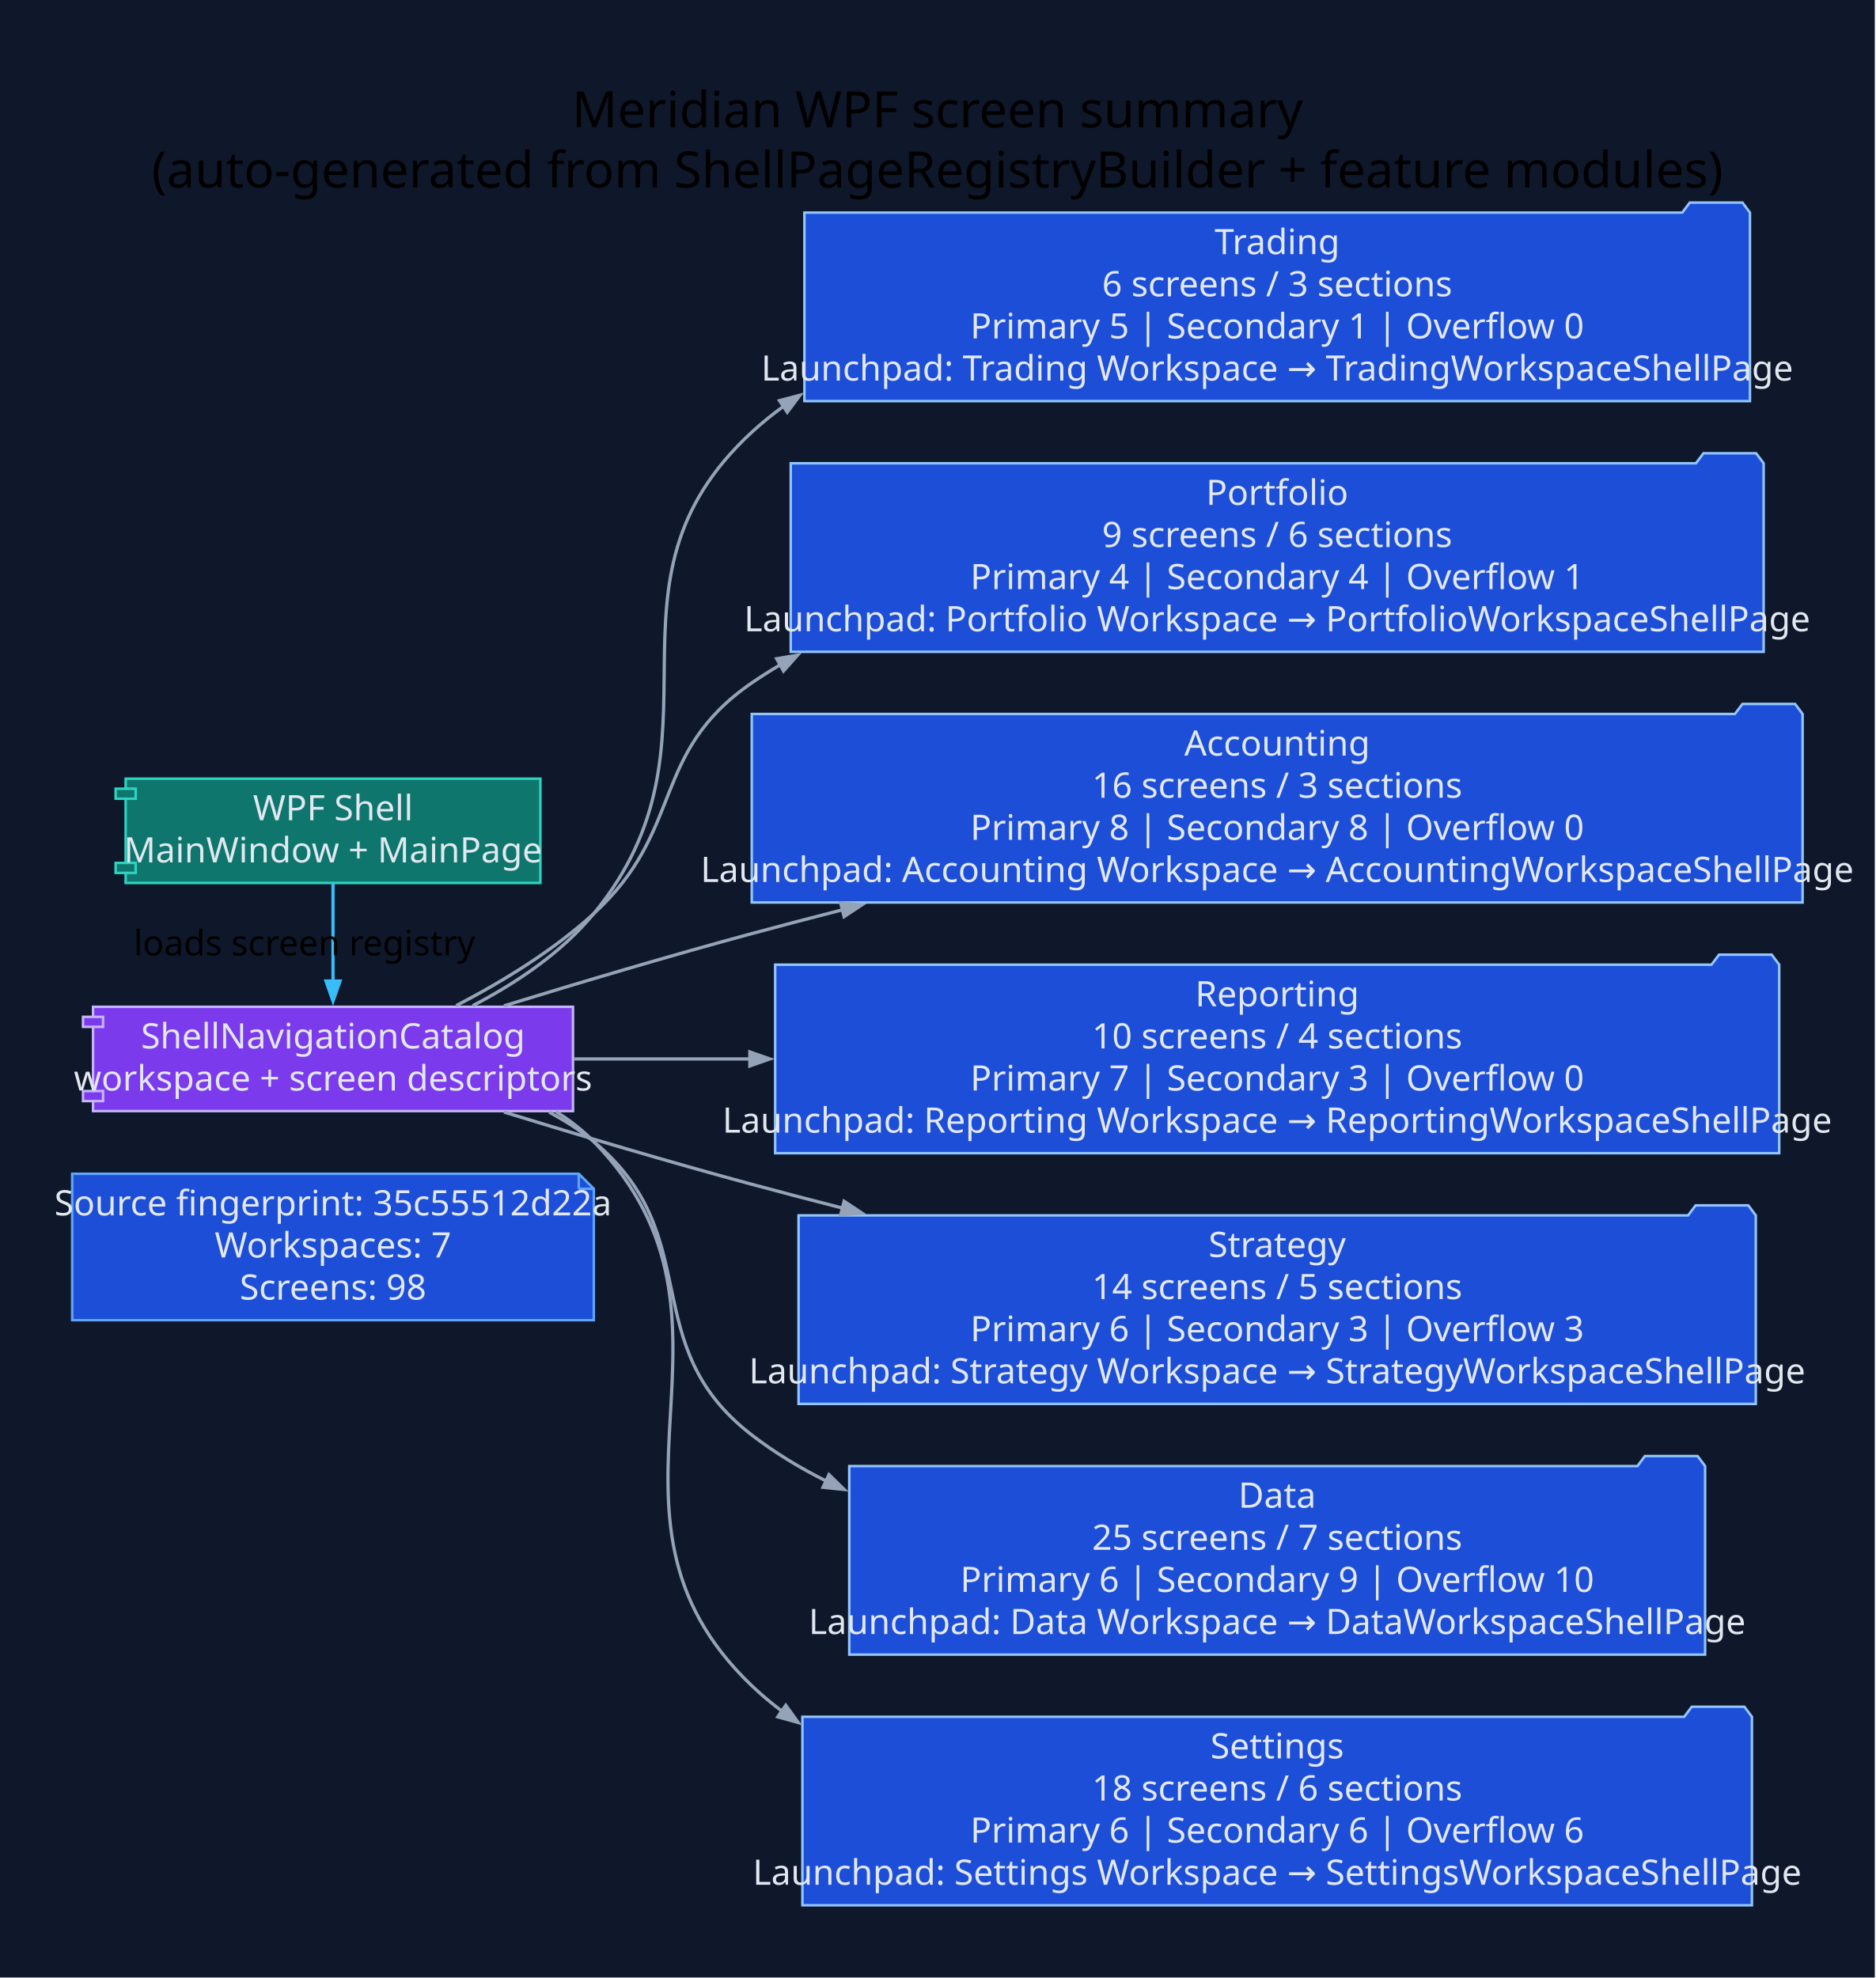
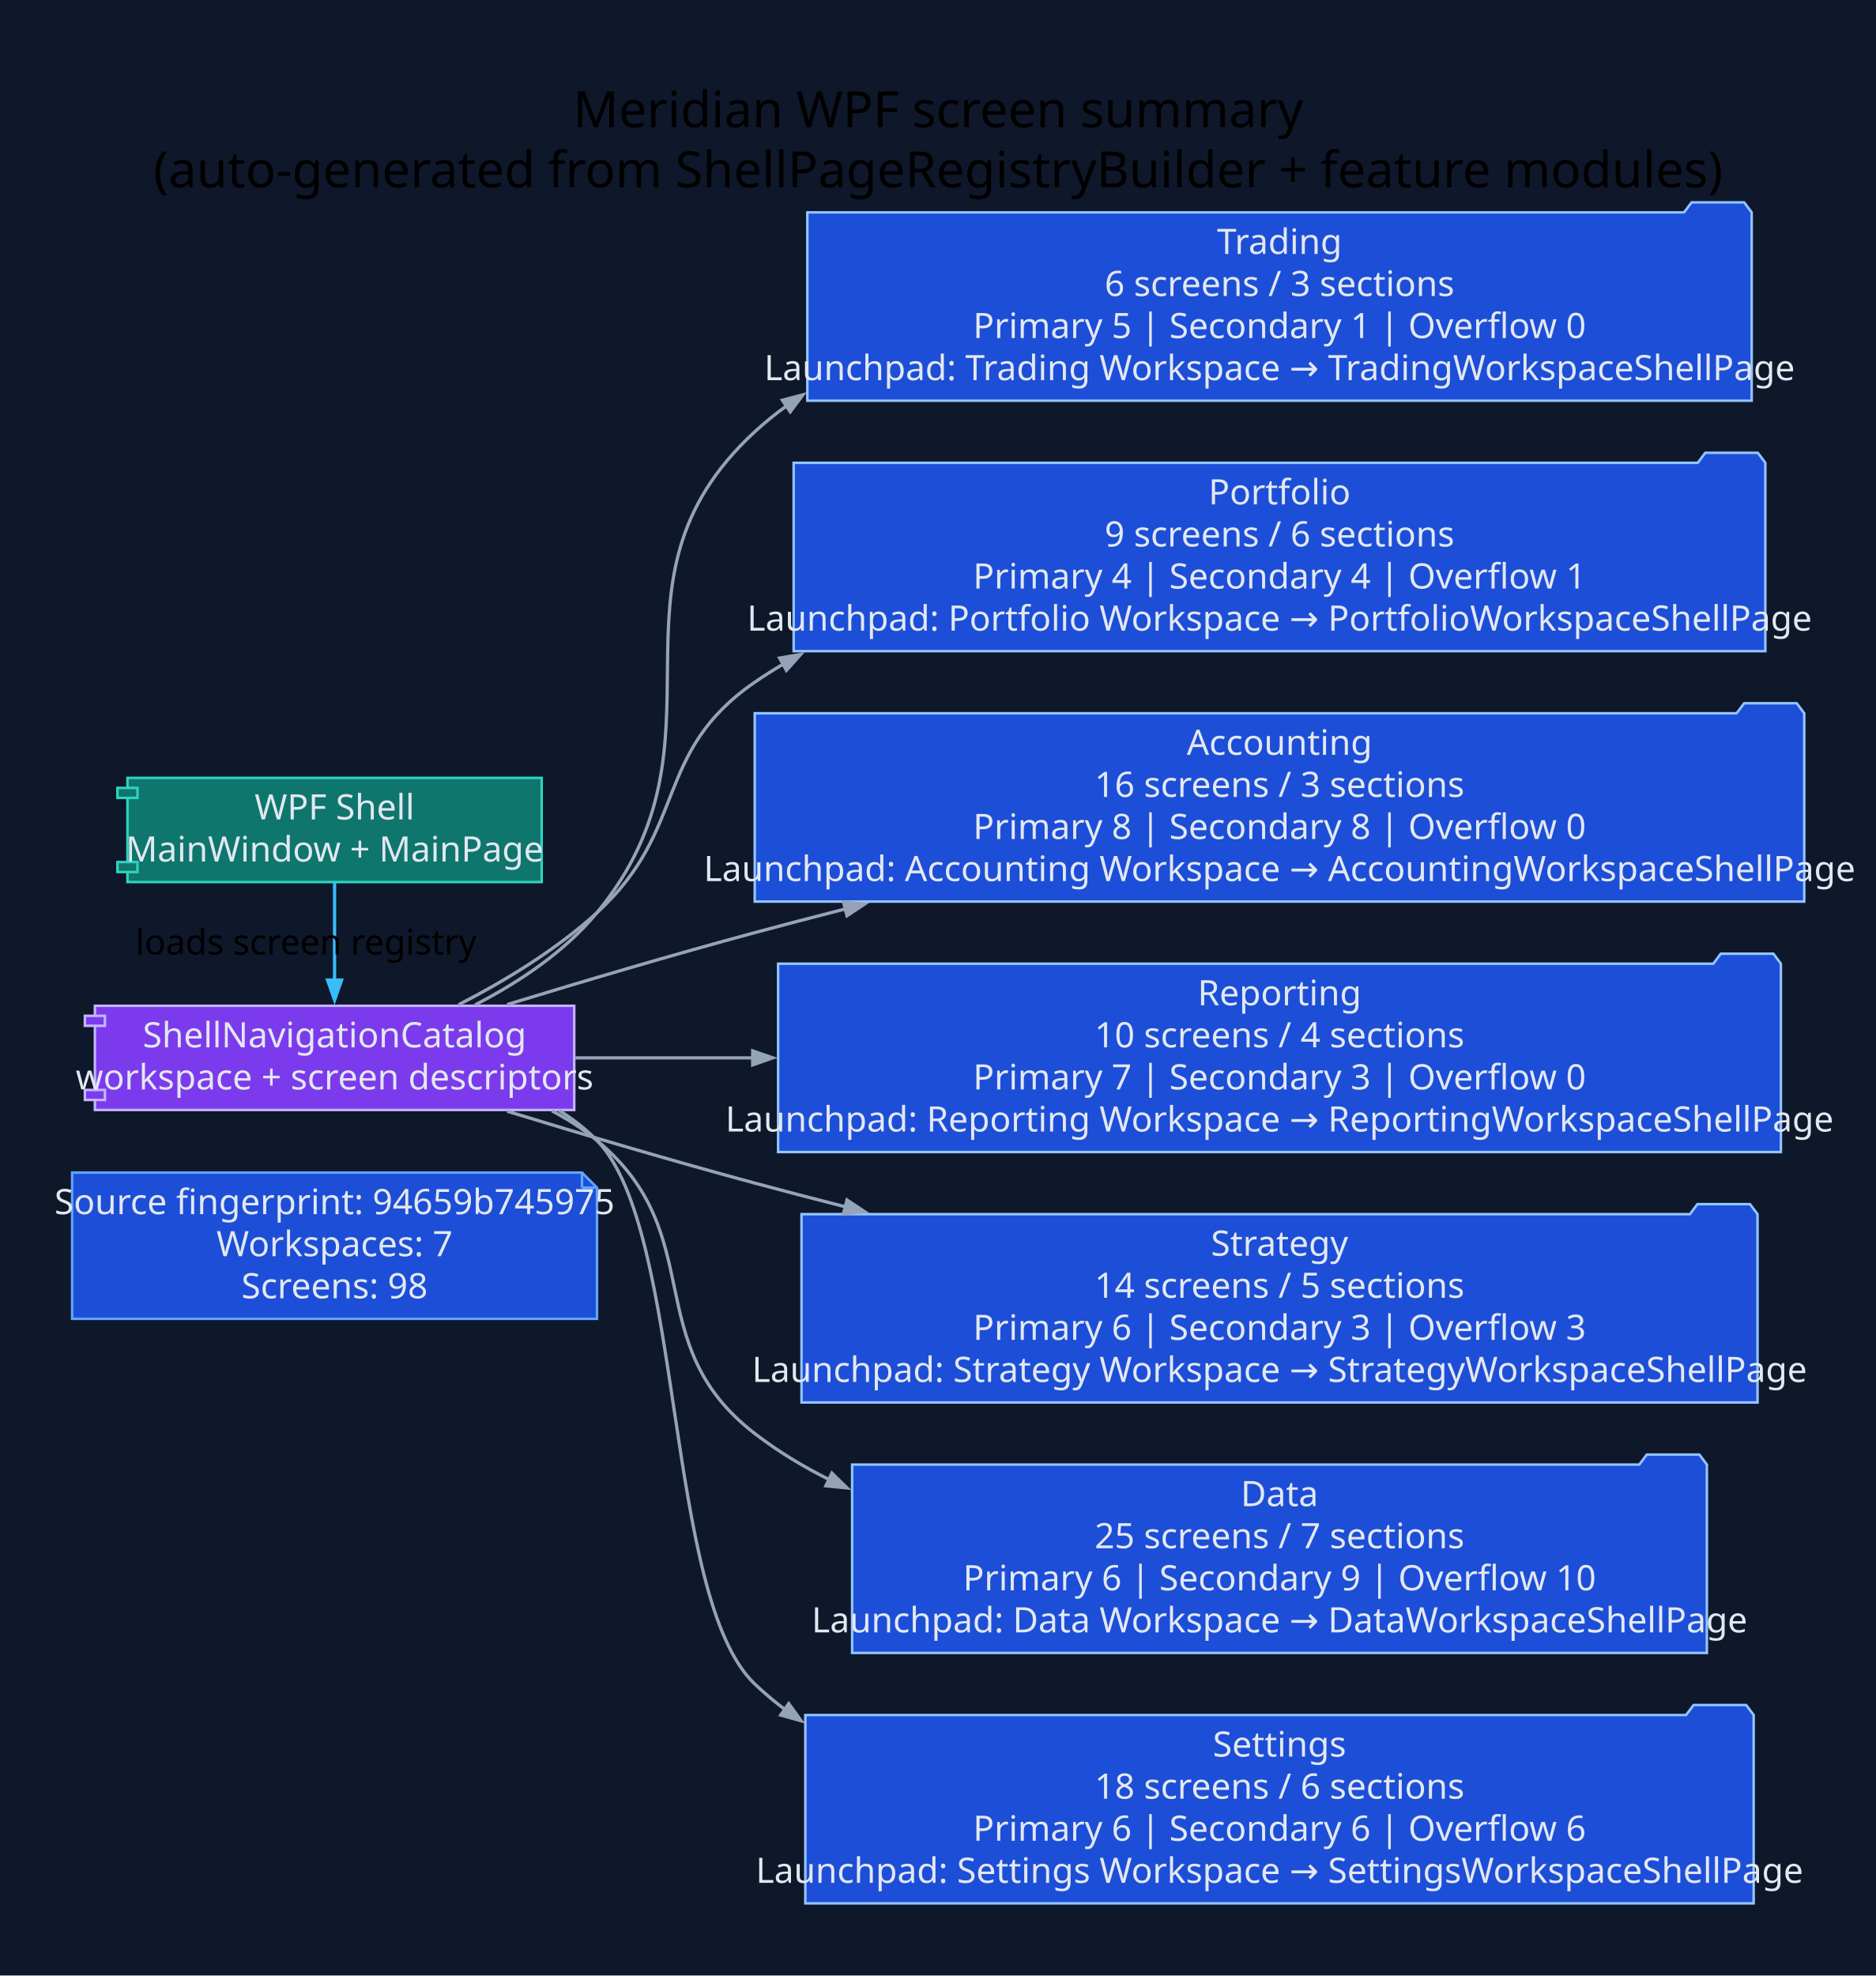
- <svg xmlns="http://www.w3.org/2000/svg" width="748pt" height="789pt" viewBox="0.00 0.00 748.00 789.00">
+ <svg xmlns="http://www.w3.org/2000/svg" width="749pt" height="789pt" viewBox="0.00 0.00 749.00 789.00">
  <g id="graph0" class="graph" transform="scale(1 1) rotate(0) translate(28.8 760)">
-     <polygon fill="#0f172a" stroke="none" points="-28.8,28.8 -28.8,-760 719.01,-760 719.01,28.8 -28.8,28.8" />
-     <text xml:space="preserve" text-anchor="middle" x="345.1" y="-709.2" font-family="Segoe UI" font-size="20.00">Meridian WPF screen summary</text>
-     <text xml:space="preserve" text-anchor="middle" x="345.1" y="-685.2" font-family="Segoe UI" font-size="20.00">(auto-generated from ShellPageRegistryBuilder + feature modules)</text>
+     <polygon fill="#0f172a" stroke="none" points="-28.8,28.8 -28.8,-760 720.58,-760 720.58,28.8 -28.8,28.8" />
+     <text xml:space="preserve" text-anchor="middle" x="345.89" y="-709.2" font-family="Segoe UI" font-size="20.00">Meridian WPF screen summary</text>
+     <text xml:space="preserve" text-anchor="middle" x="345.89" y="-685.2" font-family="Segoe UI" font-size="20.00">(auto-generated from ShellPageRegistryBuilder + feature modules)</text>
    <g id="node1" class="node">
-       <polygon fill="#1d4ed8" stroke="#60a5fa" points="202.06,-291.8 0,-291.8 0,-233.4 208.06,-233.4 208.06,-285.8 202.06,-291.8" />
-       <polyline fill="none" stroke="#60a5fa" points="202.06,-291.8 202.06,-285.8" />
-       <polyline fill="none" stroke="#60a5fa" points="208.06,-285.8 202.06,-285.8" />
-       <text xml:space="preserve" text-anchor="middle" x="104.03" y="-275.2" font-family="Segoe UI" font-size="14.00" fill="#e2e8f0">Source fingerprint: 35c55512d22a</text>
-       <text xml:space="preserve" text-anchor="middle" x="104.03" y="-258.4" font-family="Segoe UI" font-size="14.00" fill="#e2e8f0">Workspaces: 7</text>
-       <text xml:space="preserve" text-anchor="middle" x="104.03" y="-241.6" font-family="Segoe UI" font-size="14.00" fill="#e2e8f0">Screens: 98</text>
+       <polygon fill="#1d4ed8" stroke="#60a5fa" points="203.63,-291.8 0,-291.8 0,-233.4 209.63,-233.4 209.63,-285.8 203.63,-291.8" />
+       <polyline fill="none" stroke="#60a5fa" points="203.63,-291.8 203.63,-285.8" />
+       <polyline fill="none" stroke="#60a5fa" points="209.63,-285.8 203.63,-285.8" />
+       <text xml:space="preserve" text-anchor="middle" x="104.82" y="-275.2" font-family="Segoe UI" font-size="14.00" fill="#e2e8f0">Source fingerprint: 94659b745975</text>
+       <text xml:space="preserve" text-anchor="middle" x="104.82" y="-258.4" font-family="Segoe UI" font-size="14.00" fill="#e2e8f0">Workspaces: 7</text>
+       <text xml:space="preserve" text-anchor="middle" x="104.82" y="-241.6" font-family="Segoe UI" font-size="14.00" fill="#e2e8f0">Screens: 98</text>
    </g>
    <g id="node2" class="node">
-       <polygon fill="#0f766e" stroke="#2dd4bf" points="186.74,-449.4 21.32,-449.4 21.32,-445.4 17.32,-445.4 17.32,-441.4 21.32,-441.4 21.32,-415.8 17.32,-415.8 17.32,-411.8 21.32,-411.8 21.32,-407.8 186.74,-407.8 186.74,-449.4" />
-       <polyline fill="none" stroke="#2dd4bf" points="21.32,-445.4 25.32,-445.4 25.32,-441.4 21.32,-441.4" />
-       <polyline fill="none" stroke="#2dd4bf" points="21.32,-415.8 25.32,-415.8 25.32,-411.8 21.32,-411.8" />
-       <text xml:space="preserve" text-anchor="middle" x="104.03" y="-432.8" font-family="Segoe UI" font-size="14.00" fill="#e2e8f0">WPF Shell</text>
-       <text xml:space="preserve" text-anchor="middle" x="104.03" y="-416" font-family="Segoe UI" font-size="14.00" fill="#e2e8f0">MainWindow + MainPage</text>
+       <polygon fill="#0f766e" stroke="#2dd4bf" points="187.53,-449.4 22.1,-449.4 22.1,-445.4 18.1,-445.4 18.1,-441.4 22.1,-441.4 22.1,-415.8 18.1,-415.8 18.1,-411.8 22.1,-411.8 22.1,-407.8 187.53,-407.8 187.53,-449.4" />
+       <polyline fill="none" stroke="#2dd4bf" points="22.1,-445.4 26.1,-445.4 26.1,-441.4 22.1,-441.4" />
+       <polyline fill="none" stroke="#2dd4bf" points="22.1,-415.8 26.1,-415.8 26.1,-411.8 22.1,-411.8" />
+       <text xml:space="preserve" text-anchor="middle" x="104.82" y="-432.8" font-family="Segoe UI" font-size="14.00" fill="#e2e8f0">WPF Shell</text>
+       <text xml:space="preserve" text-anchor="middle" x="104.82" y="-416" font-family="Segoe UI" font-size="14.00" fill="#e2e8f0">MainWindow + MainPage</text>
    </g>
    <g id="node3" class="node">
-       <polygon fill="#7c3aed" stroke="#c4b5fd" points="199.75,-358.4 8.31,-358.4 8.31,-354.4 4.31,-354.4 4.31,-350.4 8.31,-350.4 8.31,-324.8 4.31,-324.8 4.31,-320.8 8.31,-320.8 8.31,-316.8 199.75,-316.8 199.75,-358.4" />
-       <polyline fill="none" stroke="#c4b5fd" points="8.31,-354.4 12.31,-354.4 12.31,-350.4 8.31,-350.4" />
-       <polyline fill="none" stroke="#c4b5fd" points="8.31,-324.8 12.31,-324.8 12.31,-320.8 8.31,-320.8" />
-       <text xml:space="preserve" text-anchor="middle" x="104.03" y="-341.8" font-family="Segoe UI" font-size="14.00" fill="#e2e8f0">ShellNavigationCatalog</text>
-       <text xml:space="preserve" text-anchor="middle" x="104.03" y="-325" font-family="Segoe UI" font-size="14.00" fill="#e2e8f0">workspace + screen descriptors</text>
+       <polygon fill="#7c3aed" stroke="#c4b5fd" points="200.54,-358.4 9.1,-358.4 9.1,-354.4 5.1,-354.4 5.1,-350.4 9.1,-350.4 9.1,-324.8 5.1,-324.8 5.1,-320.8 9.1,-320.8 9.1,-316.8 200.54,-316.8 200.54,-358.4" />
+       <polyline fill="none" stroke="#c4b5fd" points="9.1,-354.4 13.1,-354.4 13.1,-350.4 9.1,-350.4" />
+       <polyline fill="none" stroke="#c4b5fd" points="9.1,-324.8 13.1,-324.8 13.1,-320.8 9.1,-320.8" />
+       <text xml:space="preserve" text-anchor="middle" x="104.82" y="-341.8" font-family="Segoe UI" font-size="14.00" fill="#e2e8f0">ShellNavigationCatalog</text>
+       <text xml:space="preserve" text-anchor="middle" x="104.82" y="-325" font-family="Segoe UI" font-size="14.00" fill="#e2e8f0">workspace + screen descriptors</text>
    </g>
    <g id="edge1" class="edge">
-       <path fill="none" stroke="#38bdf8" stroke-width="1.3" d="M104.03,-407.61C104.03,-396.03 104.03,-381.43 104.03,-368.56" />
-       <polygon fill="#38bdf8" stroke="#38bdf8" stroke-width="1.3" points="106.83,-368.67 104.03,-360.67 101.23,-368.67 106.83,-368.67" />
-       <text xml:space="preserve" text-anchor="middle" x="92.63" y="-378.9" font-family="Segoe UI" font-size="14.00">loads screen registry</text>
+       <path fill="none" stroke="#38bdf8" stroke-width="1.3" d="M104.82,-407.61C104.82,-396.03 104.82,-381.43 104.82,-368.56" />
+       <polygon fill="#38bdf8" stroke="#38bdf8" stroke-width="1.3" points="107.62,-368.67 104.82,-360.67 102.02,-368.67 107.62,-368.67" />
+       <text xml:space="preserve" text-anchor="middle" x="93.42" y="-378.9" font-family="Segoe UI" font-size="14.00">loads screen registry</text>
    </g>
    <g id="node4" class="node">
-       <polygon fill="#1d4ed8" stroke="#93c5fd" points="669.21,-675.2 666.21,-679.2 645.21,-679.2 642.21,-675.2 292.06,-675.2 292.06,-600 669.21,-600 669.21,-675.2" />
-       <text xml:space="preserve" text-anchor="middle" x="480.63" y="-658.6" font-family="Segoe UI" font-size="14.00" fill="#e2e8f0">Trading</text>
-       <text xml:space="preserve" text-anchor="middle" x="480.63" y="-641.8" font-family="Segoe UI" font-size="14.00" fill="#e2e8f0">6 screens / 3 sections</text>
-       <text xml:space="preserve" text-anchor="middle" x="480.63" y="-625" font-family="Segoe UI" font-size="14.00" fill="#e2e8f0">Primary 5 | Secondary 1 | Overflow 0</text>
-       <text xml:space="preserve" text-anchor="middle" x="480.63" y="-608.2" font-family="Segoe UI" font-size="14.00" fill="#e2e8f0">Launchpad: Trading Workspace → TradingWorkspaceShellPage</text>
+       <polygon fill="#1d4ed8" stroke="#93c5fd" points="670.78,-675.2 667.78,-679.2 646.78,-679.2 643.78,-675.2 293.63,-675.2 293.63,-600 670.78,-600 670.78,-675.2" />
+       <text xml:space="preserve" text-anchor="middle" x="482.21" y="-658.6" font-family="Segoe UI" font-size="14.00" fill="#e2e8f0">Trading</text>
+       <text xml:space="preserve" text-anchor="middle" x="482.21" y="-641.8" font-family="Segoe UI" font-size="14.00" fill="#e2e8f0">6 screens / 3 sections</text>
+       <text xml:space="preserve" text-anchor="middle" x="482.21" y="-625" font-family="Segoe UI" font-size="14.00" fill="#e2e8f0">Primary 5 | Secondary 1 | Overflow 0</text>
+       <text xml:space="preserve" text-anchor="middle" x="482.21" y="-608.2" font-family="Segoe UI" font-size="14.00" fill="#e2e8f0">Launchpad: Trading Workspace → TradingWorkspaceShellPage</text>
    </g>
    <g id="edge2" class="edge">
-       <path fill="none" stroke="#94a3b8" stroke-width="1.3" d="M159.74,-358.84C177.2,-367.91 195.3,-380.05 208.06,-395.6 265.06,-465 205.01,-526.74 271.06,-587.6 275.08,-591.31 279.33,-594.75 283.76,-597.95" />
-       <polygon fill="#94a3b8" stroke="#94a3b8" stroke-width="1.3" points="282.11,-600.21 290.3,-602.36 285.23,-595.57 282.11,-600.21" />
+       <path fill="none" stroke="#94a3b8" stroke-width="1.3" d="M160.94,-358.76C178.54,-367.83 196.77,-379.98 209.63,-395.6 266.75,-464.91 206.59,-526.74 272.63,-587.6 276.66,-591.31 280.9,-594.75 285.34,-597.95" />
+       <polygon fill="#94a3b8" stroke="#94a3b8" stroke-width="1.3" points="283.68,-600.21 291.88,-602.36 286.81,-595.57 283.68,-600.21" />
    </g>
    <g id="node5" class="node">
-       <polygon fill="#1d4ed8" stroke="#93c5fd" points="674.67,-575.2 671.67,-579.2 650.67,-579.2 647.67,-575.2 286.6,-575.2 286.6,-500 674.67,-500 674.67,-575.2" />
-       <text xml:space="preserve" text-anchor="middle" x="480.63" y="-558.6" font-family="Segoe UI" font-size="14.00" fill="#e2e8f0">Portfolio</text>
-       <text xml:space="preserve" text-anchor="middle" x="480.63" y="-541.8" font-family="Segoe UI" font-size="14.00" fill="#e2e8f0">9 screens / 6 sections</text>
-       <text xml:space="preserve" text-anchor="middle" x="480.63" y="-525" font-family="Segoe UI" font-size="14.00" fill="#e2e8f0">Primary 4 | Secondary 4 | Overflow 1</text>
-       <text xml:space="preserve" text-anchor="middle" x="480.63" y="-508.2" font-family="Segoe UI" font-size="14.00" fill="#e2e8f0">Launchpad: Portfolio Workspace → PortfolioWorkspaceShellPage</text>
+       <polygon fill="#1d4ed8" stroke="#93c5fd" points="676.24,-575.2 673.24,-579.2 652.24,-579.2 649.24,-575.2 288.17,-575.2 288.17,-500 676.24,-500 676.24,-575.2" />
+       <text xml:space="preserve" text-anchor="middle" x="482.21" y="-558.6" font-family="Segoe UI" font-size="14.00" fill="#e2e8f0">Portfolio</text>
+       <text xml:space="preserve" text-anchor="middle" x="482.21" y="-541.8" font-family="Segoe UI" font-size="14.00" fill="#e2e8f0">9 screens / 6 sections</text>
+       <text xml:space="preserve" text-anchor="middle" x="482.21" y="-525" font-family="Segoe UI" font-size="14.00" fill="#e2e8f0">Primary 4 | Secondary 4 | Overflow 1</text>
+       <text xml:space="preserve" text-anchor="middle" x="482.21" y="-508.2" font-family="Segoe UI" font-size="14.00" fill="#e2e8f0">Launchpad: Portfolio Workspace → PortfolioWorkspaceShellPage</text>
    </g>
    <g id="edge3" class="edge">
-       <path fill="none" stroke="#94a3b8" stroke-width="1.3" d="M153.17,-358.87C171.59,-368.43 192.02,-380.9 208.06,-395.6 244.61,-429.07 230.24,-459.5 271.06,-487.6 274.74,-490.13 278.53,-492.54 282.42,-494.82" />
-       <polygon fill="#94a3b8" stroke="#94a3b8" stroke-width="1.3" points="281,-497.24 289.36,-498.67 283.72,-492.34 281,-497.24" />
+       <path fill="none" stroke="#94a3b8" stroke-width="1.3" d="M154.33,-358.81C172.9,-368.36 193.47,-380.84 209.63,-395.6 246.23,-429.01 231.81,-459.5 272.63,-487.6 276.31,-490.13 280.11,-492.54 283.99,-494.82" />
+       <polygon fill="#94a3b8" stroke="#94a3b8" stroke-width="1.3" points="282.57,-497.24 290.93,-498.67 285.29,-492.34 282.57,-497.24" />
    </g>
    <g id="node6" class="node">
-       <polygon fill="#1d4ed8" stroke="#93c5fd" points="690.21,-475.2 687.21,-479.2 666.21,-479.2 663.21,-475.2 271.06,-475.2 271.06,-400 690.21,-400 690.21,-475.2" />
-       <text xml:space="preserve" text-anchor="middle" x="480.63" y="-458.6" font-family="Segoe UI" font-size="14.00" fill="#e2e8f0">Accounting</text>
-       <text xml:space="preserve" text-anchor="middle" x="480.63" y="-441.8" font-family="Segoe UI" font-size="14.00" fill="#e2e8f0">16 screens / 3 sections</text>
-       <text xml:space="preserve" text-anchor="middle" x="480.63" y="-425" font-family="Segoe UI" font-size="14.00" fill="#e2e8f0">Primary 8 | Secondary 8 | Overflow 0</text>
-       <text xml:space="preserve" text-anchor="middle" x="480.63" y="-408.2" font-family="Segoe UI" font-size="14.00" fill="#e2e8f0">Launchpad: Accounting Workspace → AccountingWorkspaceShellPage</text>
+       <polygon fill="#1d4ed8" stroke="#93c5fd" points="691.78,-475.2 688.78,-479.2 667.78,-479.2 664.78,-475.2 272.63,-475.2 272.63,-400 691.78,-400 691.78,-475.2" />
+       <text xml:space="preserve" text-anchor="middle" x="482.21" y="-458.6" font-family="Segoe UI" font-size="14.00" fill="#e2e8f0">Accounting</text>
+       <text xml:space="preserve" text-anchor="middle" x="482.21" y="-441.8" font-family="Segoe UI" font-size="14.00" fill="#e2e8f0">16 screens / 3 sections</text>
+       <text xml:space="preserve" text-anchor="middle" x="482.21" y="-425" font-family="Segoe UI" font-size="14.00" fill="#e2e8f0">Primary 8 | Secondary 8 | Overflow 0</text>
+       <text xml:space="preserve" text-anchor="middle" x="482.21" y="-408.2" font-family="Segoe UI" font-size="14.00" fill="#e2e8f0">Launchpad: Accounting Workspace → AccountingWorkspaceShellPage</text>
    </g>
    <g id="edge4" class="edge">
-       <path fill="none" stroke="#94a3b8" stroke-width="1.3" d="M172.23,-358.79C202.35,-368.04 238.37,-378.77 271.06,-387.6 282.88,-390.79 295.1,-393.99 307.43,-397.14" />
-       <polygon fill="#94a3b8" stroke="#94a3b8" stroke-width="1.3" points="306.52,-399.8 314.96,-399.05 307.89,-394.37 306.52,-399.8" />
+       <path fill="none" stroke="#94a3b8" stroke-width="1.3" d="M173.75,-358.9C203.92,-368.12 239.94,-378.79 272.63,-387.6 284.45,-390.79 296.68,-393.98 309,-397.12" />
+       <polygon fill="#94a3b8" stroke="#94a3b8" stroke-width="1.3" points="308.09,-399.78 316.54,-399.03 309.47,-394.35 308.09,-399.78" />
    </g>
    <g id="node7" class="node">
-       <polygon fill="#1d4ed8" stroke="#93c5fd" points="680.88,-375.2 677.88,-379.2 656.88,-379.2 653.88,-375.2 280.39,-375.2 280.39,-300 680.88,-300 680.88,-375.2" />
-       <text xml:space="preserve" text-anchor="middle" x="480.63" y="-358.6" font-family="Segoe UI" font-size="14.00" fill="#e2e8f0">Reporting</text>
-       <text xml:space="preserve" text-anchor="middle" x="480.63" y="-341.8" font-family="Segoe UI" font-size="14.00" fill="#e2e8f0">10 screens / 4 sections</text>
-       <text xml:space="preserve" text-anchor="middle" x="480.63" y="-325" font-family="Segoe UI" font-size="14.00" fill="#e2e8f0">Primary 7 | Secondary 3 | Overflow 0</text>
-       <text xml:space="preserve" text-anchor="middle" x="480.63" y="-308.2" font-family="Segoe UI" font-size="14.00" fill="#e2e8f0">Launchpad: Reporting Workspace → ReportingWorkspaceShellPage</text>
+       <polygon fill="#1d4ed8" stroke="#93c5fd" points="682.45,-375.2 679.45,-379.2 658.45,-379.2 655.45,-375.2 281.96,-375.2 281.96,-300 682.45,-300 682.45,-375.2" />
+       <text xml:space="preserve" text-anchor="middle" x="482.21" y="-358.6" font-family="Segoe UI" font-size="14.00" fill="#e2e8f0">Reporting</text>
+       <text xml:space="preserve" text-anchor="middle" x="482.21" y="-341.8" font-family="Segoe UI" font-size="14.00" fill="#e2e8f0">10 screens / 4 sections</text>
+       <text xml:space="preserve" text-anchor="middle" x="482.21" y="-325" font-family="Segoe UI" font-size="14.00" fill="#e2e8f0">Primary 7 | Secondary 3 | Overflow 0</text>
+       <text xml:space="preserve" text-anchor="middle" x="482.21" y="-308.2" font-family="Segoe UI" font-size="14.00" fill="#e2e8f0">Launchpad: Reporting Workspace → ReportingWorkspaceShellPage</text>
    </g>
    <g id="edge5" class="edge">
-       <path fill="none" stroke="#94a3b8" stroke-width="1.3" d="M200.04,-337.6C221.86,-337.6 245.9,-337.6 270.45,-337.6" />
-       <polygon fill="#94a3b8" stroke="#94a3b8" stroke-width="1.3" points="270.28,-340.4 278.28,-337.6 270.28,-334.8 270.28,-340.4" />
+       <path fill="none" stroke="#94a3b8" stroke-width="1.3" d="M201.03,-337.6C222.99,-337.6 247.19,-337.6 271.91,-337.6" />
+       <polygon fill="#94a3b8" stroke="#94a3b8" stroke-width="1.3" points="271.8,-340.4 279.8,-337.6 271.8,-334.8 271.8,-340.4" />
    </g>
    <g id="node8" class="node">
-       <polygon fill="#1d4ed8" stroke="#93c5fd" points="671.54,-275.2 668.54,-279.2 647.54,-279.2 644.54,-275.2 289.72,-275.2 289.72,-200 671.54,-200 671.54,-275.2" />
-       <text xml:space="preserve" text-anchor="middle" x="480.63" y="-258.6" font-family="Segoe UI" font-size="14.00" fill="#e2e8f0">Strategy</text>
-       <text xml:space="preserve" text-anchor="middle" x="480.63" y="-241.8" font-family="Segoe UI" font-size="14.00" fill="#e2e8f0">14 screens / 5 sections</text>
-       <text xml:space="preserve" text-anchor="middle" x="480.63" y="-225" font-family="Segoe UI" font-size="14.00" fill="#e2e8f0">Primary 6 | Secondary 3 | Overflow 3</text>
-       <text xml:space="preserve" text-anchor="middle" x="480.63" y="-208.2" font-family="Segoe UI" font-size="14.00" fill="#e2e8f0">Launchpad: Strategy Workspace → StrategyWorkspaceShellPage</text>
+       <polygon fill="#1d4ed8" stroke="#93c5fd" points="673.12,-275.2 670.12,-279.2 649.12,-279.2 646.12,-275.2 291.3,-275.2 291.3,-200 673.12,-200 673.12,-275.2" />
+       <text xml:space="preserve" text-anchor="middle" x="482.21" y="-258.6" font-family="Segoe UI" font-size="14.00" fill="#e2e8f0">Strategy</text>
+       <text xml:space="preserve" text-anchor="middle" x="482.21" y="-241.8" font-family="Segoe UI" font-size="14.00" fill="#e2e8f0">14 screens / 5 sections</text>
+       <text xml:space="preserve" text-anchor="middle" x="482.21" y="-225" font-family="Segoe UI" font-size="14.00" fill="#e2e8f0">Primary 6 | Secondary 3 | Overflow 3</text>
+       <text xml:space="preserve" text-anchor="middle" x="482.21" y="-208.2" font-family="Segoe UI" font-size="14.00" fill="#e2e8f0">Launchpad: Strategy Workspace → StrategyWorkspaceShellPage</text>
    </g>
    <g id="edge6" class="edge">
-       <path fill="none" stroke="#94a3b8" stroke-width="1.3" d="M172.23,-316.41C202.35,-307.16 238.37,-296.43 271.06,-287.6 282.88,-284.41 295.1,-281.21 307.43,-278.06" />
-       <polygon fill="#94a3b8" stroke="#94a3b8" stroke-width="1.3" points="307.89,-280.83 314.96,-276.15 306.52,-275.4 307.89,-280.83" />
+       <path fill="none" stroke="#94a3b8" stroke-width="1.3" d="M173.75,-316.3C203.92,-307.08 239.94,-296.41 272.63,-287.6 284.45,-284.41 296.68,-281.22 309,-278.08" />
+       <polygon fill="#94a3b8" stroke="#94a3b8" stroke-width="1.3" points="309.47,-280.85 316.54,-276.17 308.09,-275.42 309.47,-280.85" />
    </g>
    <g id="node9" class="node">
-       <polygon fill="#1d4ed8" stroke="#93c5fd" points="651.32,-175.2 648.32,-179.2 627.32,-179.2 624.32,-175.2 309.95,-175.2 309.95,-100 651.32,-100 651.32,-175.2" />
-       <text xml:space="preserve" text-anchor="middle" x="480.63" y="-158.6" font-family="Segoe UI" font-size="14.00" fill="#e2e8f0">Data</text>
-       <text xml:space="preserve" text-anchor="middle" x="480.63" y="-141.8" font-family="Segoe UI" font-size="14.00" fill="#e2e8f0">25 screens / 7 sections</text>
-       <text xml:space="preserve" text-anchor="middle" x="480.63" y="-125" font-family="Segoe UI" font-size="14.00" fill="#e2e8f0">Primary 6 | Secondary 9 | Overflow 10</text>
-       <text xml:space="preserve" text-anchor="middle" x="480.63" y="-108.2" font-family="Segoe UI" font-size="14.00" fill="#e2e8f0">Launchpad: Data Workspace → DataWorkspaceShellPage</text>
+       <polygon fill="#1d4ed8" stroke="#93c5fd" points="652.89,-175.2 649.89,-179.2 628.89,-179.2 625.89,-175.2 311.52,-175.2 311.52,-100 652.89,-100 652.89,-175.2" />
+       <text xml:space="preserve" text-anchor="middle" x="482.21" y="-158.6" font-family="Segoe UI" font-size="14.00" fill="#e2e8f0">Data</text>
+       <text xml:space="preserve" text-anchor="middle" x="482.21" y="-141.8" font-family="Segoe UI" font-size="14.00" fill="#e2e8f0">25 screens / 7 sections</text>
+       <text xml:space="preserve" text-anchor="middle" x="482.21" y="-125" font-family="Segoe UI" font-size="14.00" fill="#e2e8f0">Primary 6 | Secondary 9 | Overflow 10</text>
+       <text xml:space="preserve" text-anchor="middle" x="482.21" y="-108.2" font-family="Segoe UI" font-size="14.00" fill="#e2e8f0">Launchpad: Data Workspace → DataWorkspaceShellPage</text>
    </g>
    <g id="edge7" class="edge">
-       <path fill="none" stroke="#94a3b8" stroke-width="1.3" d="M190.24,-316.36C196.6,-312.99 202.65,-309.1 208.06,-304.6 253.48,-266.85 224.26,-223.63 271.06,-187.6 280.23,-180.55 290.23,-174.47 300.75,-169.23" />
-       <polygon fill="#94a3b8" stroke="#94a3b8" stroke-width="1.3" points="301.86,-171.8 307.91,-165.87 299.48,-166.73 301.86,-171.8" />
+       <path fill="none" stroke="#94a3b8" stroke-width="1.3" d="M191.67,-316.41C198.09,-313.04 204.18,-309.13 209.63,-304.6 255.1,-266.9 225.84,-223.63 272.63,-187.6 281.8,-180.55 291.81,-174.47 302.32,-169.23" />
+       <polygon fill="#94a3b8" stroke="#94a3b8" stroke-width="1.3" points="303.44,-171.8 309.49,-165.87 301.05,-166.73 303.44,-171.8" />
    </g>
    <g id="node10" class="node">
-       <polygon fill="#1d4ed8" stroke="#93c5fd" points="670,-75.2 667,-79.2 646,-79.2 643,-75.2 291.26,-75.2 291.26,0 670,0 670,-75.2" />
-       <text xml:space="preserve" text-anchor="middle" x="480.63" y="-58.6" font-family="Segoe UI" font-size="14.00" fill="#e2e8f0">Settings</text>
-       <text xml:space="preserve" text-anchor="middle" x="480.63" y="-41.8" font-family="Segoe UI" font-size="14.00" fill="#e2e8f0">18 screens / 6 sections</text>
-       <text xml:space="preserve" text-anchor="middle" x="480.63" y="-25" font-family="Segoe UI" font-size="14.00" fill="#e2e8f0">Primary 6 | Secondary 6 | Overflow 6</text>
-       <text xml:space="preserve" text-anchor="middle" x="480.63" y="-8.2" font-family="Segoe UI" font-size="14.00" fill="#e2e8f0">Launchpad: Settings Workspace → SettingsWorkspaceShellPage</text>
+       <polygon fill="#1d4ed8" stroke="#93c5fd" points="671.58,-75.2 668.58,-79.2 647.58,-79.2 644.58,-75.2 292.83,-75.2 292.83,0 671.58,0 671.58,-75.2" />
+       <text xml:space="preserve" text-anchor="middle" x="482.21" y="-58.6" font-family="Segoe UI" font-size="14.00" fill="#e2e8f0">Settings</text>
+       <text xml:space="preserve" text-anchor="middle" x="482.21" y="-41.8" font-family="Segoe UI" font-size="14.00" fill="#e2e8f0">18 screens / 6 sections</text>
+       <text xml:space="preserve" text-anchor="middle" x="482.21" y="-25" font-family="Segoe UI" font-size="14.00" fill="#e2e8f0">Primary 6 | Secondary 6 | Overflow 6</text>
+       <text xml:space="preserve" text-anchor="middle" x="482.21" y="-8.2" font-family="Segoe UI" font-size="14.00" fill="#e2e8f0">Launchpad: Settings Workspace → SettingsWorkspaceShellPage</text>
    </g>
    <g id="edge8" class="edge">
-       <path fill="none" stroke="#94a3b8" stroke-width="1.3" d="M193.05,-316.52C198.52,-313.12 203.61,-309.18 208.06,-304.6 278.09,-232.62 198.39,-156.91 271.06,-87.6 274.94,-83.91 279.03,-80.47 283.31,-77.27" />
-       <polygon fill="#94a3b8" stroke="#94a3b8" stroke-width="1.3" points="284.63,-79.77 289.6,-72.9 281.43,-75.17 284.63,-79.77" />
+       <path fill="none" stroke="#94a3b8" stroke-width="1.3" d="M194.5,-316.58C200.02,-313.17 205.15,-309.2 209.63,-304.6 244.69,-268.65 236.3,-122.26 272.63,-87.6 276.51,-83.91 280.6,-80.47 284.89,-77.27" />
+       <polygon fill="#94a3b8" stroke="#94a3b8" stroke-width="1.3" points="286.2,-79.77 291.17,-72.9 283,-75.17 286.2,-79.77" />
    </g>
  </g>
</svg>
